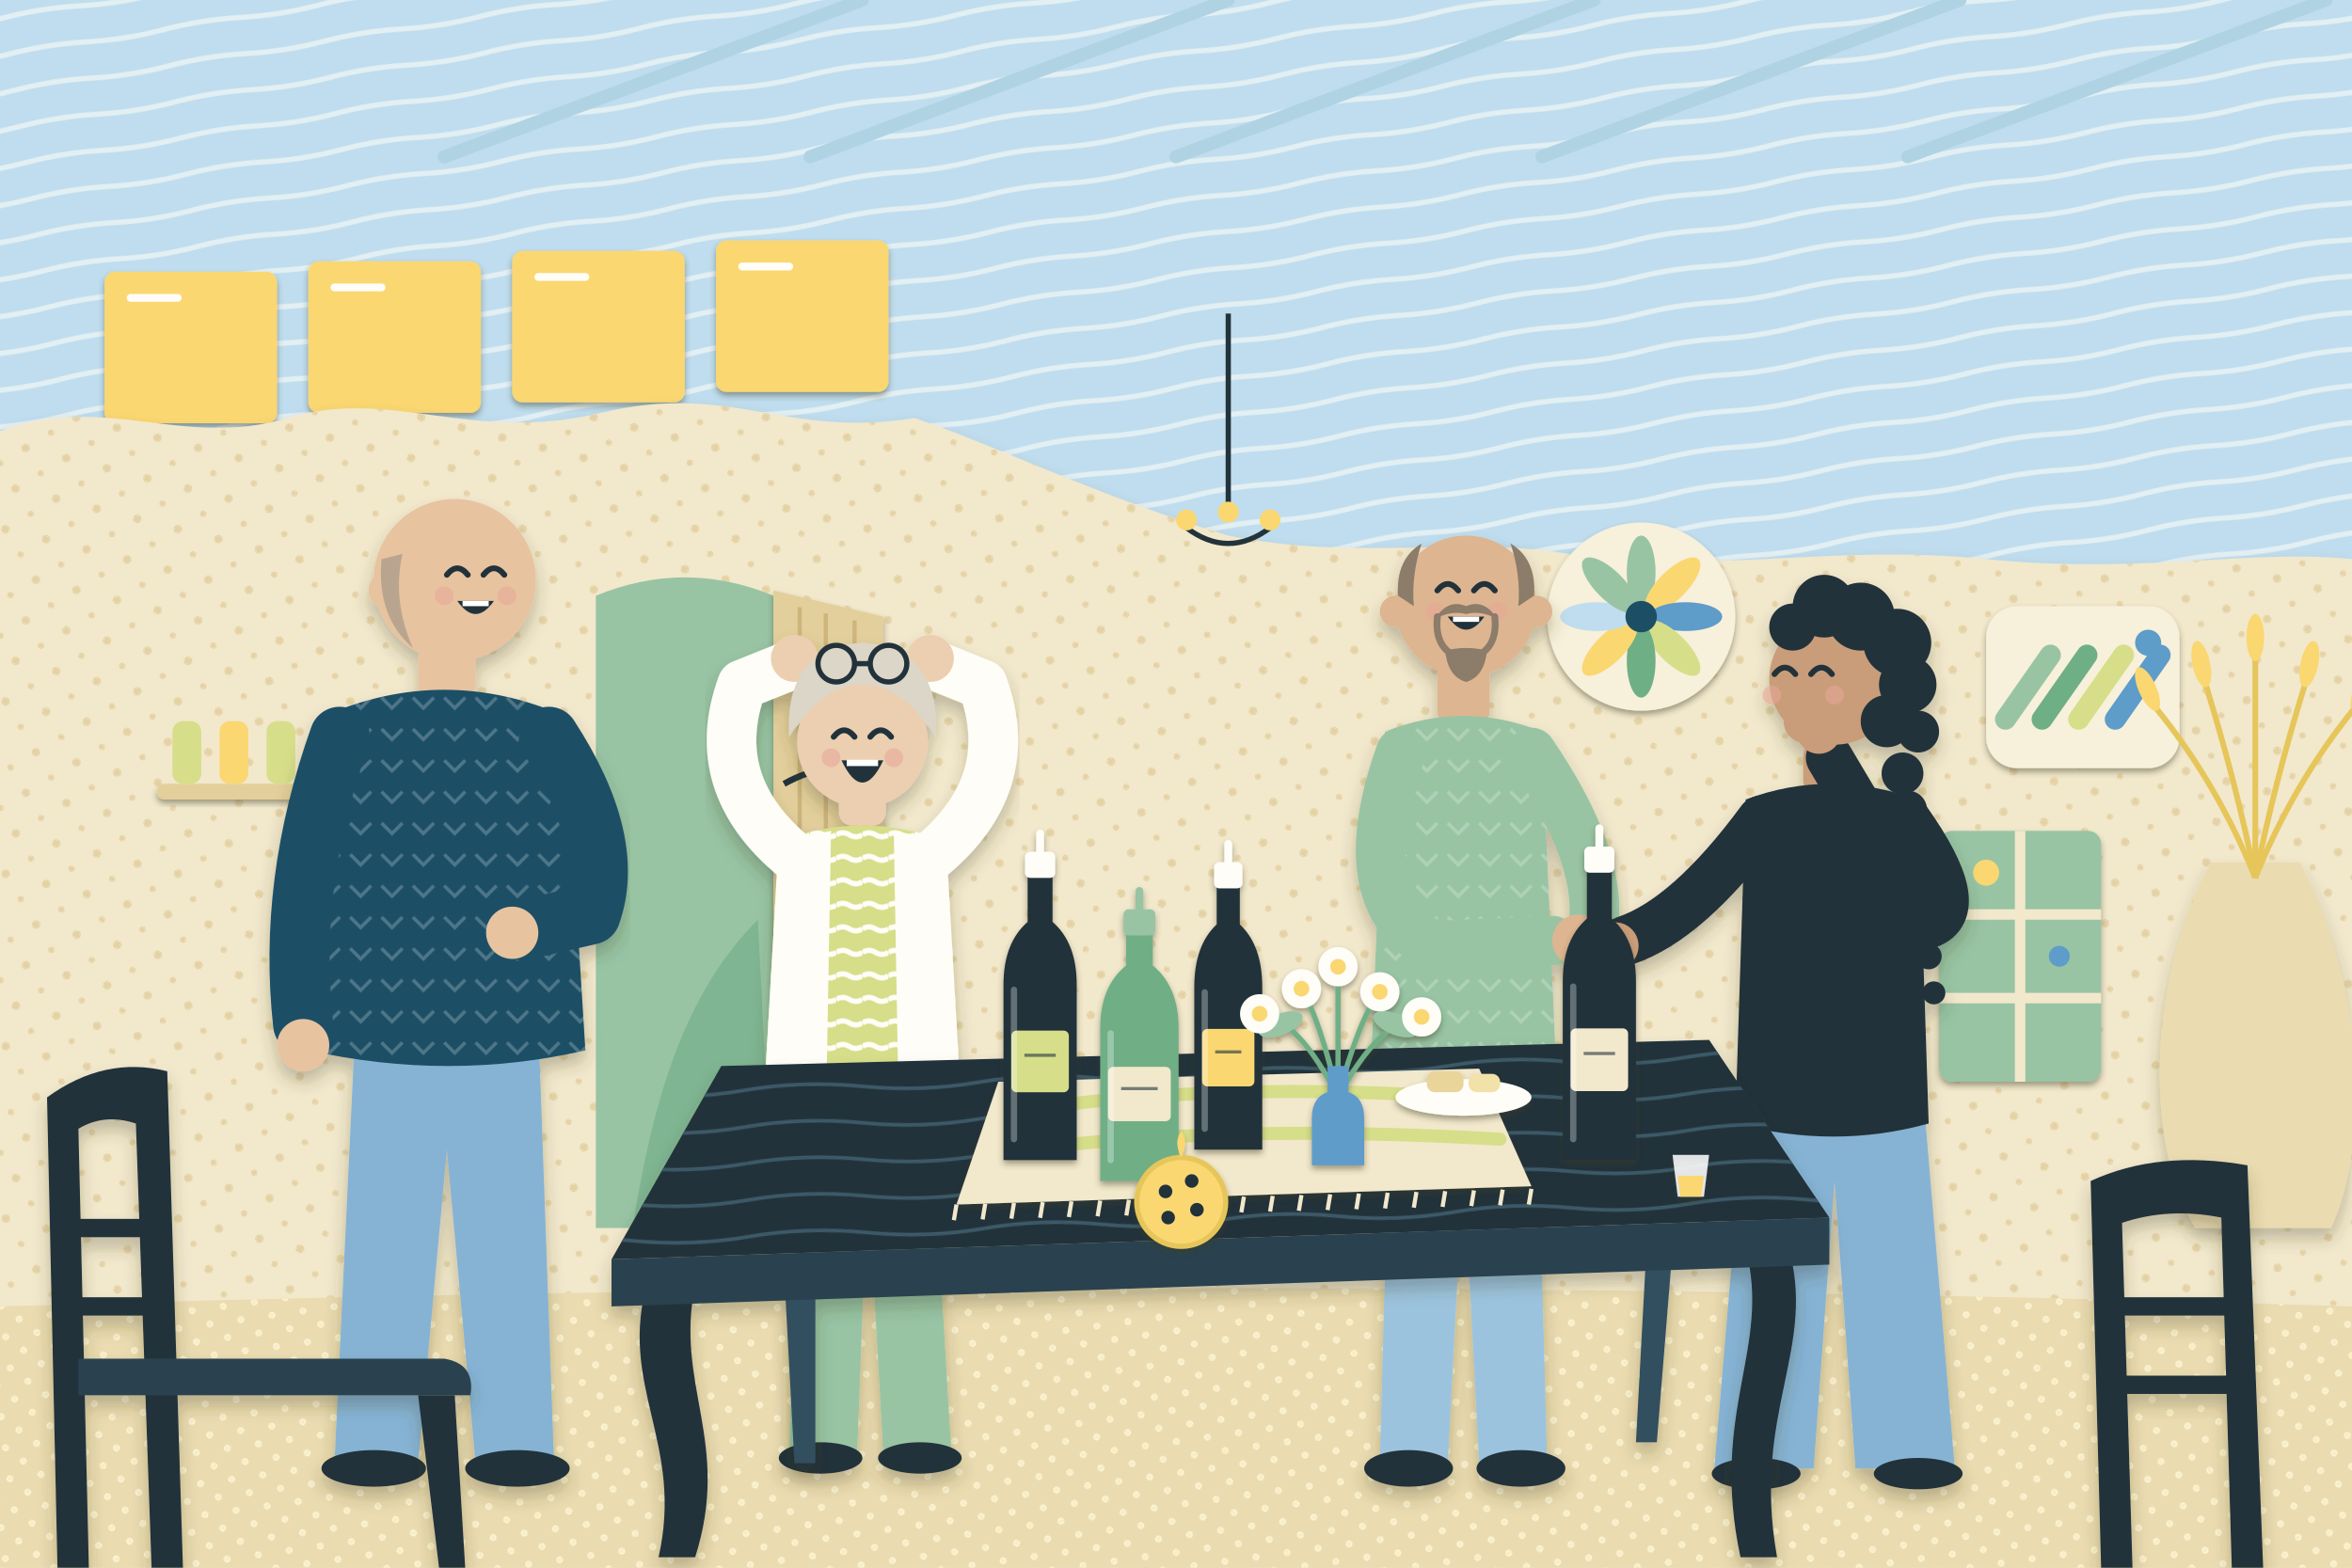
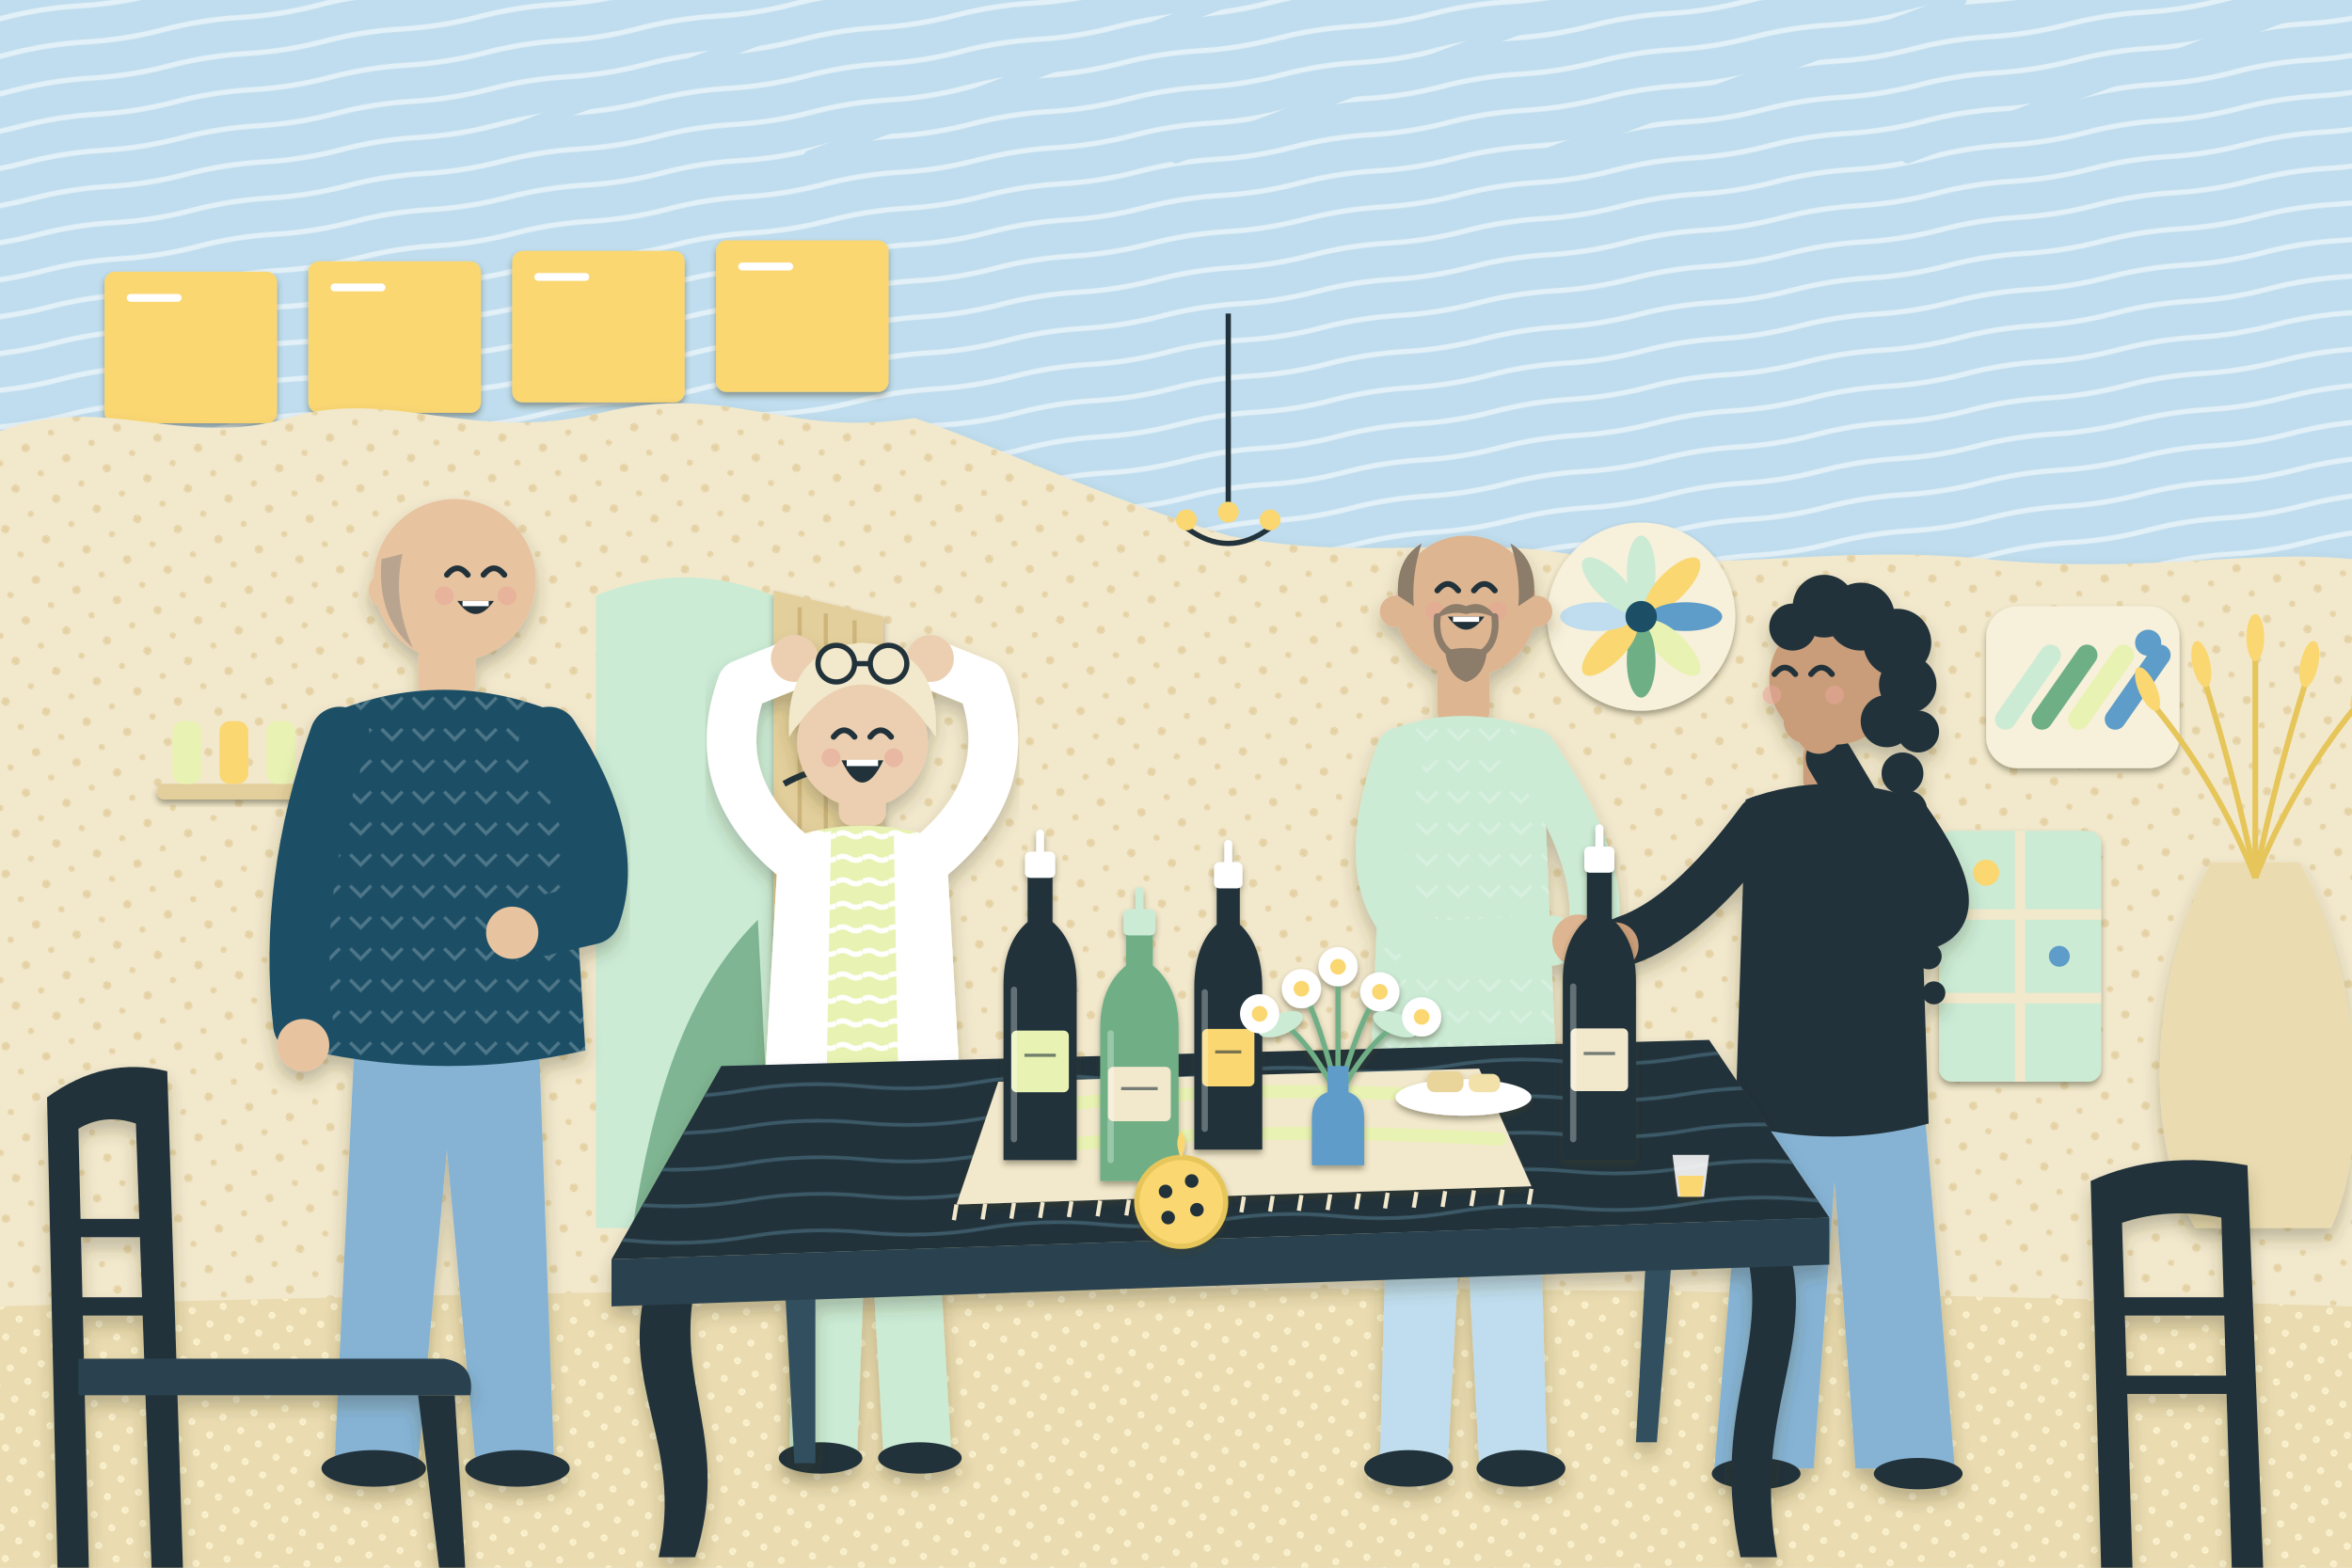
<svg xmlns="http://www.w3.org/2000/svg" viewBox="0 0 900 600">
  <defs>
    <filter id="mp" x="-10%" y="-10%" width="120%" height="130%">
      <feDropShadow dx="0" dy="4" stdDeviation="3" flood-color="#3a3a2a" flood-opacity=".28" />
    </filter>
    <filter id="mpS" x="-30%" y="-30%" width="160%" height="180%">
      <feDropShadow dx="0" dy="1.5" stdDeviation="1.2" flood-color="#3a3a2a" flood-opacity=".45" />
    </filter>
    <pattern id="mEarth" width="16" height="16" patternUnits="userSpaceOnUse" patternTransform="rotate(14)">
      <circle cx="3" cy="4" r="1.6" fill="#E4D2A6" />
      <circle cx="11" cy="12" r="1.2" fill="#E4D2A6" />
    </pattern>
    <pattern id="mRoof" width="60" height="14" patternUnits="userSpaceOnUse" patternTransform="rotate(-9)">
-       <path d="M0 7 Q15 5.5 30 7 T60 7" fill="none" stroke="#FFFDF7" stroke-opacity=".55" stroke-width="2" stroke-linecap="round" />
+       <path d="M0 7 Q15 5.5 30 7 T60 7" fill="none" stroke="#FFFFFF" stroke-opacity=".55" stroke-width="2" stroke-linecap="round" />
    </pattern>
    <pattern id="mFloor" width="12" height="12" patternUnits="userSpaceOnUse" patternTransform="rotate(-8)">
      <circle cx="3" cy="3" r="1.4" fill="#F7EDC9" />
      <circle cx="9" cy="9" r="1.4" fill="#F7EDC9" />
    </pattern>
    <pattern id="mStripe" width="10" height="9" patternUnits="userSpaceOnUse">
-       <rect width="10" height="9" fill="#D6DE8A" />
-       <path d="M0 4.5 Q2.5 3 5 4.5 T10 4.5" fill="none" stroke="#FFFDF7" stroke-width="2" />
+       <rect width="10" height="9" fill="#E8F2B2" />
+       <path d="M0 4.5 Q2.5 3 5 4.5 T10 4.5" fill="none" stroke="#FFFFFF" stroke-width="2" />
    </pattern>
    <pattern id="mKnit" width="12" height="12" patternUnits="userSpaceOnUse">
      <path d="M2 3 l4 4 l4 -4" fill="none" stroke="#FFFFFF" stroke-opacity=".22" stroke-width="1.3" />
    </pattern>
    <pattern id="mGrain" width="90" height="14" patternUnits="userSpaceOnUse" patternTransform="rotate(-2)">
      <path d="M0 7 Q22 4 45 7 T90 7" fill="none" stroke="#3B5866" stroke-width="1.4" />
    </pattern>
  </defs>
  <rect width="900" height="600" fill="#FAF7EF" />
  <path d="M0 0H900V300H0z" fill="#BFDDEE" />
  <path d="M0 0H900V300H0z" fill="url(#mRoof)" />
-   <path d="M330 0 L170 60" stroke="#AFD3E3" stroke-width="5" stroke-linecap="round" />
-   <path d="M470 0 L310 60" stroke="#AFD3E3" stroke-width="5" stroke-linecap="round" />
-   <path d="M610 0 L450 60" stroke="#AFD3E3" stroke-width="5" stroke-linecap="round" />
-   <path d="M750 0 L590 60" stroke="#AFD3E3" stroke-width="5" stroke-linecap="round" />
-   <path d="M890 0 L730 60" stroke="#AFD3E3" stroke-width="5" stroke-linecap="round" />
+   <path d="M330 0 L170 60" stroke="#BFDDEE" stroke-width="5" stroke-linecap="round" />
+   <path d="M470 0 L310 60" stroke="#BFDDEE" stroke-width="5" stroke-linecap="round" />
+   <path d="M610 0 L450 60" stroke="#BFDDEE" stroke-width="5" stroke-linecap="round" />
+   <path d="M750 0 L590 60" stroke="#BFDDEE" stroke-width="5" stroke-linecap="round" />
+   <path d="M890 0 L730 60" stroke="#BFDDEE" stroke-width="5" stroke-linecap="round" />
  <rect x="40" y="104" width="66" height="58" rx="4" fill="#FAD771" filter="url(#mpS)" />
-   <path d="M50 114 l18 0" stroke="#FFFDF7" stroke-width="3" stroke-linecap="round" />
+   <path d="M50 114 l18 0" stroke="#FFFFFF" stroke-width="3" stroke-linecap="round" />
  <rect x="118" y="100" width="66" height="58" rx="4" fill="#FAD771" filter="url(#mpS)" />
-   <path d="M128 110 l18 0" stroke="#FFFDF7" stroke-width="3" stroke-linecap="round" />
+   <path d="M128 110 l18 0" stroke="#FFFFFF" stroke-width="3" stroke-linecap="round" />
  <rect x="196" y="96" width="66" height="58" rx="4" fill="#FAD771" filter="url(#mpS)" />
-   <path d="M206 106 l18 0" stroke="#FFFDF7" stroke-width="3" stroke-linecap="round" />
+   <path d="M206 106 l18 0" stroke="#FFFFFF" stroke-width="3" stroke-linecap="round" />
  <rect x="274" y="92" width="66" height="58" rx="4" fill="#FAD771" filter="url(#mpS)" />
-   <path d="M284 102 l18 0" stroke="#FFFDF7" stroke-width="3" stroke-linecap="round" />
+   <path d="M284 102 l18 0" stroke="#FFFFFF" stroke-width="3" stroke-linecap="round" />
  <path d="M0 165 C40 150 70 172 110 160 C150 148 180 170 230 158 C280 146 300 168 350 160 C380 170 420 190 470 205 C520 215 560 205 600 212 C660 220 700 208 760 214 C820 220 860 210 900 214 V600H0z" fill="#F2E8CC" filter="url(#mp)" />
  <path d="M0 165 C40 150 70 172 110 160 C150 148 180 170 230 158 C280 146 300 168 350 160 C380 170 420 190 470 205 C520 215 560 205 600 212 C660 220 700 208 760 214 C820 220 860 210 900 214 V600H0z" fill="url(#mEarth)" />
  <circle cx="628" cy="236" r="36" fill="#F7F0DA" filter="url(#mpS)" />
-   <ellipse cx="628" cy="219" rx="5.5" ry="14" fill="#98C4A4" transform="rotate(0 628 236)" />
+   <ellipse cx="628" cy="219" rx="5.5" ry="14" fill="#CBEBD5" transform="rotate(0 628 236)" />
  <ellipse cx="628" cy="219" rx="5.5" ry="14" fill="#FAD771" transform="rotate(45 628 236)" />
  <ellipse cx="628" cy="219" rx="5.5" ry="14" fill="#5E9CC9" transform="rotate(90 628 236)" />
-   <ellipse cx="628" cy="219" rx="5.5" ry="14" fill="#D6DE8A" transform="rotate(135 628 236)" />
+   <ellipse cx="628" cy="219" rx="5.5" ry="14" fill="#E8F2B2" transform="rotate(135 628 236)" />
  <ellipse cx="628" cy="219" rx="5.5" ry="14" fill="#6FAF86" transform="rotate(180 628 236)" />
  <ellipse cx="628" cy="219" rx="5.5" ry="14" fill="#FAD771" transform="rotate(225 628 236)" />
  <ellipse cx="628" cy="219" rx="5.5" ry="14" fill="#BFDDEE" transform="rotate(270 628 236)" />
-   <ellipse cx="628" cy="219" rx="5.5" ry="14" fill="#98C4A4" transform="rotate(315 628 236)" />
+   <ellipse cx="628" cy="219" rx="5.5" ry="14" fill="#CBEBD5" transform="rotate(315 628 236)" />
  <circle cx="628" cy="236" r="6" fill="#1C4F66" />
  <rect x="760" y="232" width="74" height="62" rx="12" fill="#F7F0DA" filter="url(#mpS)" />
-   <rect x="772" y="244" width="8" height="38" rx="4" fill="#98C4A4" transform="rotate(35 776 263)" />
+   <rect x="772" y="244" width="8" height="38" rx="4" fill="#CBEBD5" transform="rotate(35 776 263)" />
  <rect x="786" y="244" width="8" height="38" rx="4" fill="#6FAF86" transform="rotate(35 790 263)" />
-   <rect x="800" y="244" width="8" height="38" rx="4" fill="#D6DE8A" transform="rotate(35 804 263)" />
+   <rect x="800" y="244" width="8" height="38" rx="4" fill="#E8F2B2" transform="rotate(35 804 263)" />
  <rect x="814" y="244" width="8" height="38" rx="4" fill="#5E9CC9" transform="rotate(35 818 263)" />
  <circle cx="822" cy="246" r="5" fill="#5E9CC9" />
  <path d="M470 120V196M454 202 Q470 214 486 202" stroke="#22333B" stroke-width="2" fill="none" />
  <circle cx="454" cy="199" r="4" fill="#FAD771" />
  <circle cx="470" cy="196" r="4" fill="#FAD771" />
  <circle cx="486" cy="199" r="4" fill="#FAD771" />
-   <path d="M228 228 Q262 214 296 228 V470 H228z" fill="#98C4A4" />
+   <path d="M228 228 Q262 214 296 228 V470 H228z" fill="#CBEBD5" />
  <path d="M242 470 C250 420 262 380 290 352 L296 470z" fill="#7FB592" />
  <path d="M296 226 L338 236 V468 L296 470z" fill="#E3CF9B" filter="url(#mpS)" />
  <path d="M306 232.4 V469" stroke="#CDB57C" stroke-width="1.6" />
  <path d="M316 234.8 V469" stroke="#CDB57C" stroke-width="1.6" />
  <path d="M327 237.44 V469" stroke="#CDB57C" stroke-width="1.6" />
  <path d="M300 300 Q318 290 334 296" stroke="#22333B" stroke-width="2.4" fill="none" />
-   <rect x="742" y="318" width="62" height="96" rx="5" fill="#98C4A4" filter="url(#mpS)" />
+   <rect x="742" y="318" width="62" height="96" rx="5" fill="#CBEBD5" filter="url(#mpS)" />
  <path d="M773 318V414M742 350H804M742 382H804" stroke="#F2E8CC" stroke-width="4" />
  <circle cx="760" cy="334" r="5" fill="#FAD771" />
  <circle cx="788" cy="366" r="4" fill="#5E9CC9" />
  <rect x="60" y="300" width="80" height="6" rx="3" fill="#E3CF9B" filter="url(#mpS)" />
-   <rect x="66" y="276" width="11" height="24" rx="4" fill="#D6DE8A" />
+   <rect x="66" y="276" width="11" height="24" rx="4" fill="#E8F2B2" />
  <rect x="84" y="276" width="11" height="24" rx="4" fill="#FAD771" />
-   <rect x="102" y="276" width="11" height="24" rx="4" fill="#D6DE8A" />
-   <rect x="120" y="276" width="11" height="24" rx="4" fill="#98C4A4" />
+   <rect x="102" y="276" width="11" height="24" rx="4" fill="#E8F2B2" />
+   <rect x="120" y="276" width="11" height="24" rx="4" fill="#CBEBD5" />
  <path d="M846 330 C820 380 822 440 840 470 H892 C906 440 906 380 880 330z" fill="#EADBB0" filter="url(#mp)" />
  <path d="M863 336 Q848.6 300 825 271" stroke="#E6C65A" stroke-width="2.2" fill="none" />
  <ellipse cx="825" cy="263" rx="3.4" ry="9" fill="#FAD771" transform="rotate(-24 825 271)" />
  <path d="M863 336 Q855.8 300 844 262" stroke="#E6C65A" stroke-width="2.2" fill="none" />
  <ellipse cx="844" cy="254" rx="3.4" ry="9" fill="#FAD771" transform="rotate(-12 844 262)" />
  <path d="M863 336 Q863.0 300 863 252" stroke="#E6C65A" stroke-width="2.2" fill="none" />
  <ellipse cx="863" cy="244" rx="3.4" ry="9" fill="#FAD771" transform="rotate(0 863 252)" />
  <path d="M863 336 Q870.2 300 882 262" stroke="#E6C65A" stroke-width="2.2" fill="none" />
  <ellipse cx="882" cy="254" rx="3.4" ry="9" fill="#FAD771" transform="rotate(12 882 262)" />
  <path d="M863 336 Q877.4 300 901 271" stroke="#E6C65A" stroke-width="2.2" fill="none" />
  <ellipse cx="901" cy="263" rx="3.4" ry="9" fill="#FAD771" transform="rotate(24 901 271)" />
  <path d="M0 500 Q450 486 900 500 V600H0z" fill="#EADBB0" />
  <path d="M0 500 Q450 486 900 500 V600H0z" fill="url(#mFloor)" />
  <g filter="url(#mp)">
    <path d="M136 392 L128 560 H160 L171 440 L182 560 H212 L206 392z" fill="#86B3D4" />
    <ellipse cx="143" cy="562" rx="20" ry="7" fill="#22333B" />
    <ellipse cx="198" cy="562" rx="20" ry="7" fill="#22333B" />
    <rect x="160" y="246" width="22" height="22" rx="6" fill="#E7C3A0" />
    <path d="M124 274 Q170 254 216 274 L224 402 Q172 414 118 402z" fill="#1C4F66" />
    <path d="M124 274 Q170 254 216 274 L224 402 Q172 414 118 402z" fill="url(#mKnit)" />
    <path d="M130 282 Q110 338 116 392" stroke="#1C4F66" stroke-width="23" fill="none" stroke-linecap="round" stroke-linejoin="round" />
    <path d="M210 282 Q236 322 226 350 L200 356" stroke="#1C4F66" stroke-width="23" fill="none" stroke-linecap="round" stroke-linejoin="round" />
    <circle cx="116" cy="400" r="10" fill="#E7C3A0" />
    <circle cx="196" cy="357" r="10" fill="#E7C3A0" />
    <circle cx="174" cy="222" r="31" fill="#E7C3A0" />
    <circle cx="148" cy="226" r="7" fill="#E7C3A0" />
    <path d="M146 214 Q144 236 158 248 Q150 230 154 212z" fill="#B9A58F" />
    <path d="M171.0 220 q4 -5 8 0 M185.0 220 q4 -5 8 0" stroke="#22333B" stroke-width="2.2" fill="none" stroke-linecap="round" />
    <path d="M175 230 Q182 240 189 230z" fill="#22333B" />
    <path d="M177 231 H187" stroke="#FFFFFF" stroke-width="2" />
    <circle cx="170" cy="228" r="3.6" fill="#E8A598" opacity=".55" />
    <circle cx="194" cy="228" r="3.6" fill="#E8A598" opacity=".55" />
  </g>
  <g filter="url(#mp)">
-     <path d="M306 420 L302 556 H328 L332 450 L338 556 H364 L356 420z" fill="#98C4A4" />
+     <path d="M306 420 L302 556 H328 L332 450 L338 556 H364 L356 420z" fill="#CBEBD5" />
    <ellipse cx="314" cy="558" rx="16" ry="6" fill="#22333B" />
    <ellipse cx="352" cy="558" rx="16" ry="6" fill="#22333B" />
    <rect x="321" y="298" width="18" height="18" rx="5" fill="#EBCFB0" />
    <path d="M298 322 Q330 310 362 322 L368 426 Q330 434 292 426z" fill="url(#mStripe)" />
-     <path d="M298 322 L318 318 L316 430 L292 426z M362 322 L342 318 L344 430 L368 426z" fill="#FFFDF7" />
-     <path d="M304 328 Q270 300 284 262 L304 254" stroke="#FFFDF7" stroke-width="19" fill="none" stroke-linecap="round" stroke-linejoin="round" />
-     <path d="M356 328 Q390 300 376 262 L356 254" stroke="#FFFDF7" stroke-width="19" fill="none" stroke-linecap="round" stroke-linejoin="round" />
+     <path d="M298 322 L318 318 L316 430 L292 426z M362 322 L342 318 L344 430 L368 426z" fill="#FFFFFF" />
+     <path d="M304 328 Q270 300 284 262 L304 254" stroke="#FFFFFF" stroke-width="19" fill="none" stroke-linecap="round" stroke-linejoin="round" />
+     <path d="M356 328 Q390 300 376 262 L356 254" stroke="#FFFFFF" stroke-width="19" fill="none" stroke-linecap="round" stroke-linejoin="round" />
    <circle cx="304" cy="252" r="9" fill="#EBCFB0" />
    <circle cx="356" cy="252" r="9" fill="#EBCFB0" />
-     <path d="M302 282 Q300 248 330 246 Q360 248 358 282 Q350 268 330 266 Q310 268 302 282z" fill="#DCD6C8" />
+     <path d="M302 282 Q300 248 330 246 Q360 248 358 282 Q350 268 330 266 Q310 268 302 282z" fill="#F2E8CC" />
    <circle cx="330" cy="284" r="25" fill="#EBCFB0" />
-     <path d="M305 278 Q306 254 330 254 Q354 254 355 278 Q344 262 330 262 Q316 262 305 278z" fill="#DCD6C8" />
+     <path d="M305 278 Q306 254 330 254 Q354 254 355 278 Q344 262 330 262 Q316 262 305 278z" fill="#F2E8CC" />
    <circle cx="320" cy="254" r="7" fill="none" stroke="#22333B" stroke-width="2" />
    <circle cx="340" cy="254" r="7" fill="none" stroke="#22333B" stroke-width="2" />
    <path d="M327 254h6" stroke="#22333B" stroke-width="2" />
    <path d="M319.0 282 q4 -5 8 0 M333.0 282 q4 -5 8 0" stroke="#22333B" stroke-width="2.2" fill="none" stroke-linecap="round" />
    <path d="M322 291 Q330 308 338 291z" fill="#22333B" />
    <path d="M324 292 H336" stroke="#FFFFFF" stroke-width="2.4" />
    <circle cx="318" cy="290" r="3.6" fill="#E8A598" opacity=".55" />
    <circle cx="342" cy="290" r="3.6" fill="#E8A598" opacity=".55" />
  </g>
  <g filter="url(#mp)">
-     <path d="M532 410 L528 560 H554 L560 446 L566 560 H592 L588 410z" fill="#9CC3DE" />
+     <path d="M532 410 L528 560 H554 L560 446 L566 560 H592 L588 410z" fill="#BFDDEE" />
    <ellipse cx="539" cy="562" rx="17" ry="7" fill="#22333B" />
    <ellipse cx="582" cy="562" rx="17" ry="7" fill="#22333B" />
    <rect x="550" y="252" width="20" height="26" rx="6" fill="#DDB591" />
-     <path d="M530 280 Q560 268 590 280 L596 422 Q560 432 524 422z" fill="#98C4A4" />
+     <path d="M530 280 Q560 268 590 280 L596 422 Q560 432 524 422z" fill="#CBEBD5" />
    <path d="M530 280 Q560 268 590 280 L596 422 Q560 432 524 422z" fill="url(#mKnit)" />
-     <path d="M536 288 Q516 344 548 362 L594 360" stroke="#98C4A4" stroke-width="19" fill="none" stroke-linecap="round" stroke-linejoin="round" />
-     <path d="M586 288 Q612 326 610 352" stroke="#98C4A4" stroke-width="19" fill="none" stroke-linecap="round" stroke-linejoin="round" />
+     <path d="M536 288 Q516 344 548 362 L594 360" stroke="#CBEBD5" stroke-width="19" fill="none" stroke-linecap="round" stroke-linejoin="round" />
+     <path d="M586 288 Q612 326 610 352" stroke="#CBEBD5" stroke-width="19" fill="none" stroke-linecap="round" stroke-linejoin="round" />
    <circle cx="604" cy="360" r="10" fill="#DDB591" />
    <circle cx="534" cy="234" r="6" fill="#DDB591" />
    <circle cx="588" cy="234" r="6" fill="#DDB591" />
    <circle cx="561" cy="232" r="27" fill="#DDB591" />
    <path d="M535 228 Q534 214 544 208 Q540 220 541 232z M587 228 Q588 214 578 208 Q582 220 581 232z" fill="#8C7B6B" />
    <path d="M550.0 226 q4 -5 8 0 M564.0 226 q4 -5 8 0" stroke="#22333B" stroke-width="2.2" fill="none" stroke-linecap="round" />
    <path d="M554 236 Q561 246 568 236z" fill="#22333B" />
    <path d="M556 237 H566" stroke="#FFFFFF" stroke-width="2" />
    <circle cx="549" cy="234" r="3.6" fill="#E8A598" opacity=".55" />
    <circle cx="573" cy="234" r="3.6" fill="#E8A598" opacity=".55" />
    <path d="M549 237 Q554 229 561 232 Q568 229 573 237 Q567 233.5 561 235 Q555 233.5 549 237z" fill="#8C7B6B" />
    <path d="M550 236 Q549 246 555 250 M572 236 Q573 246 567 250" stroke="#8C7B6B" stroke-width="2.6" fill="none" stroke-linecap="round" />
    <path d="M553 249 Q561 247 569 249 Q568 259 561 261 Q554 259 553 249z" fill="#8C7B6B" />
  </g>
  <g filter="url(#mp)">
    <path d="M668 420 L656 562 H694 L702 452 L710 562 H748 L736 420z" fill="#86B3D4" />
    <ellipse cx="672" cy="564" rx="17" ry="6" fill="#22333B" />
    <ellipse cx="734" cy="564" rx="17" ry="6" fill="#22333B" />
    <circle cx="728" cy="296" r="8.0" fill="#22333B" />
    <circle cx="730" cy="310" r="7.4" fill="#22333B" />
    <circle cx="732" cy="324" r="6.8" fill="#22333B" />
    <circle cx="734" cy="338" r="6.2" fill="#22333B" />
    <circle cx="736" cy="352" r="5.6" fill="#22333B" />
    <circle cx="738" cy="366" r="5.0" fill="#22333B" />
    <circle cx="740" cy="380" r="4.4" fill="#22333B" />
    <rect x="690" y="284" width="18" height="20" rx="5" fill="#C99D79" />
    <path d="M668 306 Q700 294 734 306 L738 430 Q702 440 664 430z" fill="#22333B" />
    <path d="M674 314 Q646 352 622 360" stroke="#22333B" stroke-width="19" fill="none" stroke-linecap="round" stroke-linejoin="round" />
    <circle cx="618" cy="362" r="9" fill="#C99D79" />
    <path d="M730 314 Q754 348 738 354 L700 290" stroke="#22333B" stroke-width="18" fill="none" stroke-linecap="round" stroke-linejoin="round" />
    <circle cx="696" cy="280" r="8.5" fill="#C99D79" />
    <circle cx="702" cy="260" r="25" fill="#C99D79" />
    <circle cx="712" cy="236" r="13" fill="#22333B" />
    <circle cx="726" cy="246" r="13" fill="#22333B" />
    <circle cx="730" cy="262" r="11" fill="#22333B" />
    <circle cx="698" cy="232" r="12" fill="#22333B" />
    <circle cx="686" cy="240" r="9" fill="#22333B" />
    <circle cx="722" cy="276" r="10" fill="#22333B" />
    <circle cx="734" cy="280" r="8" fill="#22333B" />
    <path d="M679.0 258 q4 -5 8 0 M693.0 258 q4 -5 8 0" stroke="#22333B" stroke-width="2.2" fill="none" stroke-linecap="round" />
    <circle cx="678" cy="266" r="3.6" fill="#E8A598" opacity=".55" />
    <circle cx="702" cy="266" r="3.6" fill="#E8A598" opacity=".55" />
    <circle cx="691" cy="276" r="8.5" fill="#C99D79" />
  </g>
  <g filter="url(#mp)">
    <path d="M248 490 C236 530 262 552 252 596 L266 596 C280 552 258 530 266 492z" fill="#22333B" />
    <path d="M684 476 C696 516 670 540 680 596 L666 596 C654 540 678 516 668 478z" fill="#22333B" />
    <path d="M300 486 L304 560 L312 560 L312 486z M630 478 L626 552 L634 552 L640 478z" fill="#33505E" />
    <path d="M234 482 L700 466 L700 484 L234 500z" fill="#2C4250" />
    <path d="M276 408 L654 398 L700 466 L234 482z" fill="#22333B" />
    <path d="M276 408 L654 398 L700 466 L234 482z" fill="url(#mGrain)" />
  </g>
  <path d="M382 414 L566 409 L586 454 L366 461z" fill="#F2E8CC" filter="url(#mpS)" />
-   <path d="M398 424 Q470 414 560 420 M392 440 Q470 430 574 436" stroke="#D6DE8A" stroke-width="5" fill="none" stroke-linecap="round" />
+   <path d="M398 424 Q470 414 560 420 M392 440 Q470 430 574 436" stroke="#E8F2B2" stroke-width="5" fill="none" stroke-linecap="round" />
  <path d="M366 461.0 l-1 6 M377 460.7 l-1 6 M388 460.4 l-1 6 M399 460.1 l-1 6 M410 459.8 l-1 6 M421 459.5 l-1 6 M432 459.2 l-1 6 M443 458.9 l-1 6 M454 458.6 l-1 6 M465 458.3 l-1 6 M476 458.0 l-1 6 M487 457.7 l-1 6 M498 457.4 l-1 6 M509 457.1 l-1 6 M520 456.8 l-1 6 M531 456.5 l-1 6 M542 456.2 l-1 6 M553 455.9 l-1 6 M564 455.6 l-1 6 M575 455.3 l-1 6 M586 455.0 l-1 6 " stroke="#F2E8CC" stroke-width="1.6" />
  <g filter="url(#mpS)">
    <path d="M384.0 444 V376.84 Q384.0 360.84 393.24 352.84 V334 H402.76 V352.84 Q412.0 360.84 412.0 376.84 V444z" fill="#22333B" />
-     <rect x="392.24" y="326" width="11.52" height="10" rx="2" fill="#FFFDF7" />
-     <path d="M398 326 l0 -7" stroke="#FFFDF7" stroke-width="3" stroke-linecap="round" />
-     <rect x="387.0" y="394.44" width="22" height="23.6" rx="2" fill="#D6DE8A" />
+     <rect x="392.24" y="326" width="11.52" height="10" rx="2" fill="#FFFFFF" />
+     <path d="M398 326 l0 -7" stroke="#FFFFFF" stroke-width="3" stroke-linecap="round" />
+     <rect x="387.0" y="394.44" width="22" height="23.6" rx="2" fill="#E8F2B2" />
    <path d="M392.0 403.88 h12" stroke="#22333B" stroke-width="1.2" opacity=".6" />
    <path d="M388.0 378.84 V436" stroke="#FFFFFF" stroke-opacity=".3" stroke-width="2.4" stroke-linecap="round" />
    <path d="M421.0 452 V393.52 Q421.0 377.52 430.9 369.52 V356 H441.1 V369.52 Q451.0 377.52 451.0 393.52 V452z" fill="#6FAF86" />
-     <rect x="429.9" y="348" width="12.2" height="10" rx="2" fill="#98C4A4" />
-     <path d="M436 348 l0 -7" stroke="#98C4A4" stroke-width="3" stroke-linecap="round" />
+     <rect x="429.9" y="348" width="12.2" height="10" rx="2" fill="#CBEBD5" />
+     <path d="M436 348 l0 -7" stroke="#CBEBD5" stroke-width="3" stroke-linecap="round" />
    <rect x="424.0" y="408.32" width="24" height="20.8" rx="2" fill="#F2E8CC" />
    <path d="M429.0 416.64 h14" stroke="#22333B" stroke-width="1.2" opacity=".6" />
    <path d="M425.0 395.52 V444" stroke="#FFFFFF" stroke-opacity=".3" stroke-width="2.4" stroke-linecap="round" />
    <path d="M457.0 440 V377.8 Q457.0 361.8 465.58 353.8 V338 H474.42 V353.8 Q483.0 361.8 483.0 377.8 V440z" fill="#22333B" />
-     <rect x="464.58" y="330" width="10.84" height="10" rx="2" fill="#FFFDF7" />
-     <path d="M470 330 l0 -7" stroke="#FFFDF7" stroke-width="3" stroke-linecap="round" />
+     <rect x="464.58" y="330" width="10.84" height="10" rx="2" fill="#FFFFFF" />
+     <path d="M470 330 l0 -7" stroke="#FFFFFF" stroke-width="3" stroke-linecap="round" />
    <rect x="460.0" y="393.8" width="20" height="22.0" rx="2" fill="#FAD771" />
    <path d="M465.0 402.6 h10" stroke="#22333B" stroke-width="1.2" opacity=".6" />
    <path d="M461.0 379.8 V432" stroke="#FFFFFF" stroke-opacity=".3" stroke-width="2.4" stroke-linecap="round" />
    <path d="M598.0 444 V375.6 Q598.0 359.6 607.24 351.6 V332 H616.76 V351.6 Q626.0 359.6 626.0 375.6 V444z" fill="#22333B" />
-     <rect x="606.24" y="324" width="11.52" height="10" rx="2" fill="#FFFDF7" />
-     <path d="M612 324 l0 -7" stroke="#FFFDF7" stroke-width="3" stroke-linecap="round" />
+     <rect x="606.24" y="324" width="11.52" height="10" rx="2" fill="#FFFFFF" />
+     <path d="M612 324 l0 -7" stroke="#FFFFFF" stroke-width="3" stroke-linecap="round" />
    <rect x="601.0" y="393.6" width="22" height="24.0" rx="2" fill="#F2E8CC" />
    <path d="M606.0 403.2 h12" stroke="#22333B" stroke-width="1.2" opacity=".6" />
    <path d="M602.0 377.6 V436" stroke="#FFFFFF" stroke-opacity=".3" stroke-width="2.4" stroke-linecap="round" />
    <path d="M512 420 Q497.0 390 482 388.0" stroke="#6FAF86" stroke-width="2" fill="none" />
    <path d="M512 420 Q505.0 390 498 378.4" stroke="#6FAF86" stroke-width="2" fill="none" />
    <path d="M512 420 Q512.0 390 512 370.0" stroke="#6FAF86" stroke-width="2" fill="none" />
    <path d="M512 420 Q520.0 390 528 379.6" stroke="#6FAF86" stroke-width="2" fill="none" />
    <path d="M512 420 Q528.0 390 544 389.2" stroke="#6FAF86" stroke-width="2" fill="none" />
-     <ellipse cx="490" cy="392" rx="9" ry="4" fill="#98C4A4" transform="rotate(-22 490 392)" />
-     <ellipse cx="534" cy="392" rx="9" ry="4" fill="#98C4A4" transform="rotate(22 534 392)" />
-     <circle cx="482" cy="388.0" r="7.5" fill="#FFFDF7" />
+     <ellipse cx="490" cy="392" rx="9" ry="4" fill="#CBEBD5" transform="rotate(-22 490 392)" />
+     <ellipse cx="534" cy="392" rx="9" ry="4" fill="#CBEBD5" transform="rotate(22 534 392)" />
+     <circle cx="482" cy="388.0" r="7.5" fill="#FFFFFF" />
    <circle cx="482" cy="388.0" r="3" fill="#FAD771" />
-     <circle cx="498" cy="378.4" r="7.5" fill="#FFFDF7" />
+     <circle cx="498" cy="378.4" r="7.5" fill="#FFFFFF" />
    <circle cx="498" cy="378.4" r="3" fill="#FAD771" />
-     <circle cx="512" cy="370.0" r="7.5" fill="#FFFDF7" />
+     <circle cx="512" cy="370.0" r="7.5" fill="#FFFFFF" />
    <circle cx="512" cy="370.0" r="3" fill="#FAD771" />
-     <circle cx="528" cy="379.6" r="7.5" fill="#FFFDF7" />
+     <circle cx="528" cy="379.6" r="7.5" fill="#FFFFFF" />
    <circle cx="528" cy="379.6" r="3" fill="#FAD771" />
-     <circle cx="544" cy="389.2" r="7.5" fill="#FFFDF7" />
+     <circle cx="544" cy="389.2" r="7.5" fill="#FFFFFF" />
    <circle cx="544" cy="389.2" r="3" fill="#FAD771" />
    <path d="M502 446 V428 Q502 420 508 418 V408 H516 V418 Q522 420 522 428 V446z" fill="#5E9CC9" />
    <circle cx="452" cy="460" r="17" fill="#FAD771" />
    <circle cx="452" cy="460" r="17" fill="none" stroke="#E6C65A" stroke-width="2" />
    <circle cx="446" cy="456" r="2.6" fill="#22333B" />
    <circle cx="456" cy="452" r="2.6" fill="#22333B" />
    <circle cx="458" cy="463" r="2.6" fill="#22333B" />
    <circle cx="447" cy="466" r="2.6" fill="#22333B" />
    <path d="M452 443 q-3 -6 0 -10 q3 4 0 10z" fill="#FAD771" />
-     <ellipse cx="560" cy="420" rx="26" ry="7" fill="#FFFDF7" />
+     <ellipse cx="560" cy="420" rx="26" ry="7" fill="#FFFFFF" />
    <rect x="546" y="410" width="14" height="8" rx="3" fill="#E9D49A" />
    <rect x="562" y="411" width="12" height="7" rx="3" fill="#F2E1A8" />
    <path d="M640 442 h14 l-2 16 h-10z" fill="#FFFFFF" fill-opacity=".85" />
    <path d="M642 450 h10 l-1 8 h-8z" fill="#FAD771" />
  </g>
  <g filter="url(#mp)">
    <path d="M18 420 Q40 404 64 410 L70 600 H58 L52 430 Q40 426 30 432 L34 600 H22z" fill="#22333B" />
    <path d="M28 470 H60 M28 500 H62" stroke="#22333B" stroke-width="7" />
    <path d="M30 520 H170 Q182 522 180 534 H30z" fill="#2C4250" />
    <path d="M160 534 L168 600 H178 L174 534z" fill="#22333B" />
  </g>
  <g filter="url(#mp)">
    <path d="M800 452 Q826 440 860 446 L866 600 H854 L850 466 Q830 462 812 468 L816 600 H804z" fill="#22333B" />
    <path d="M812 500 H852 M812 530 H854" stroke="#22333B" stroke-width="7" />
  </g>
</svg>
